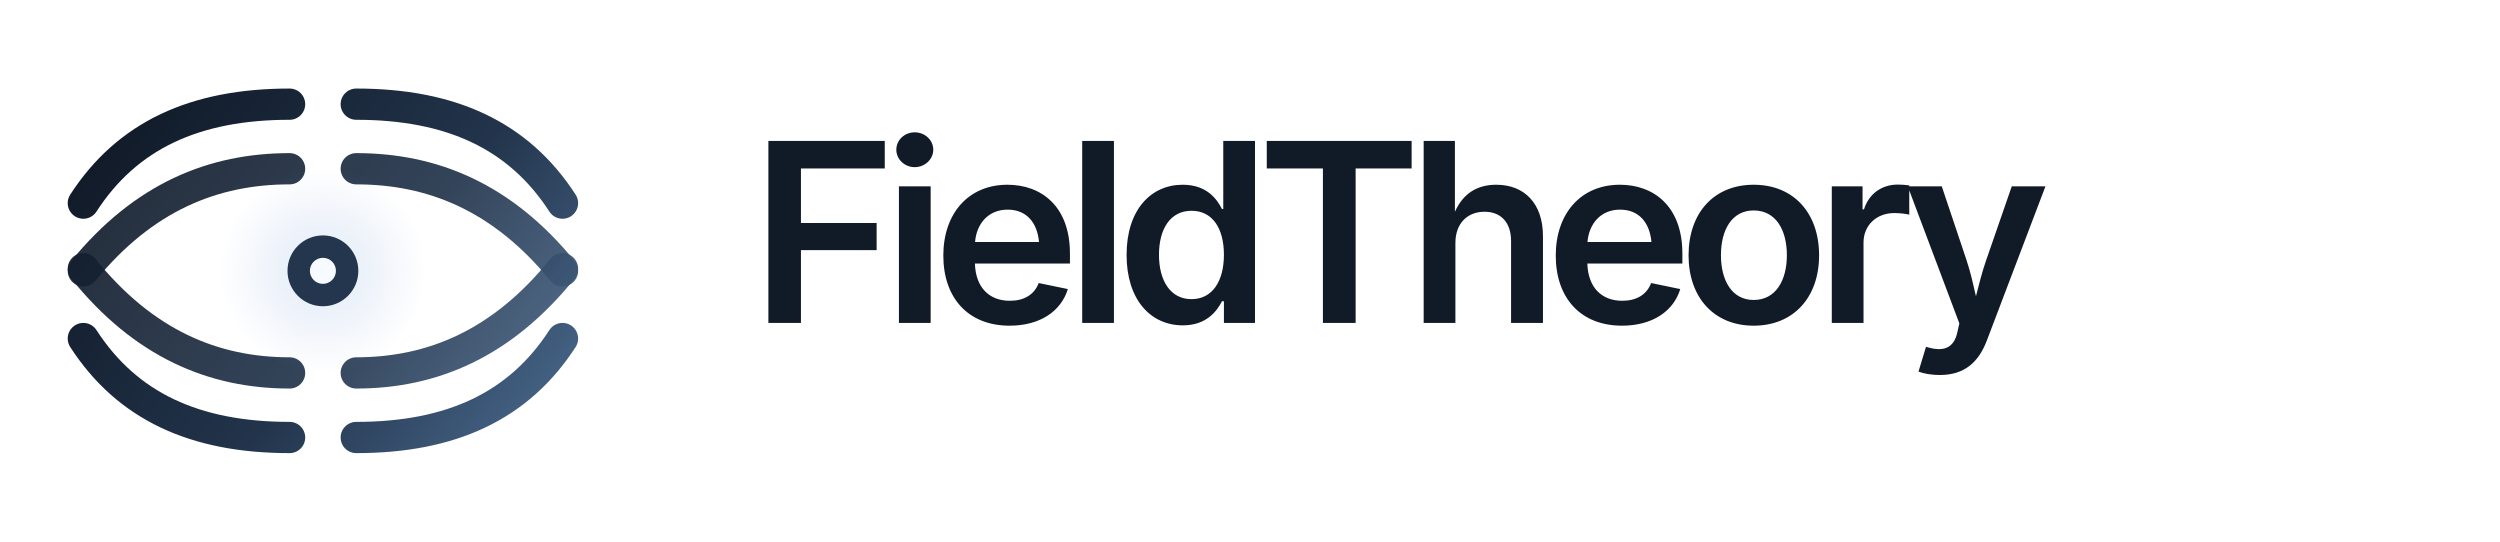
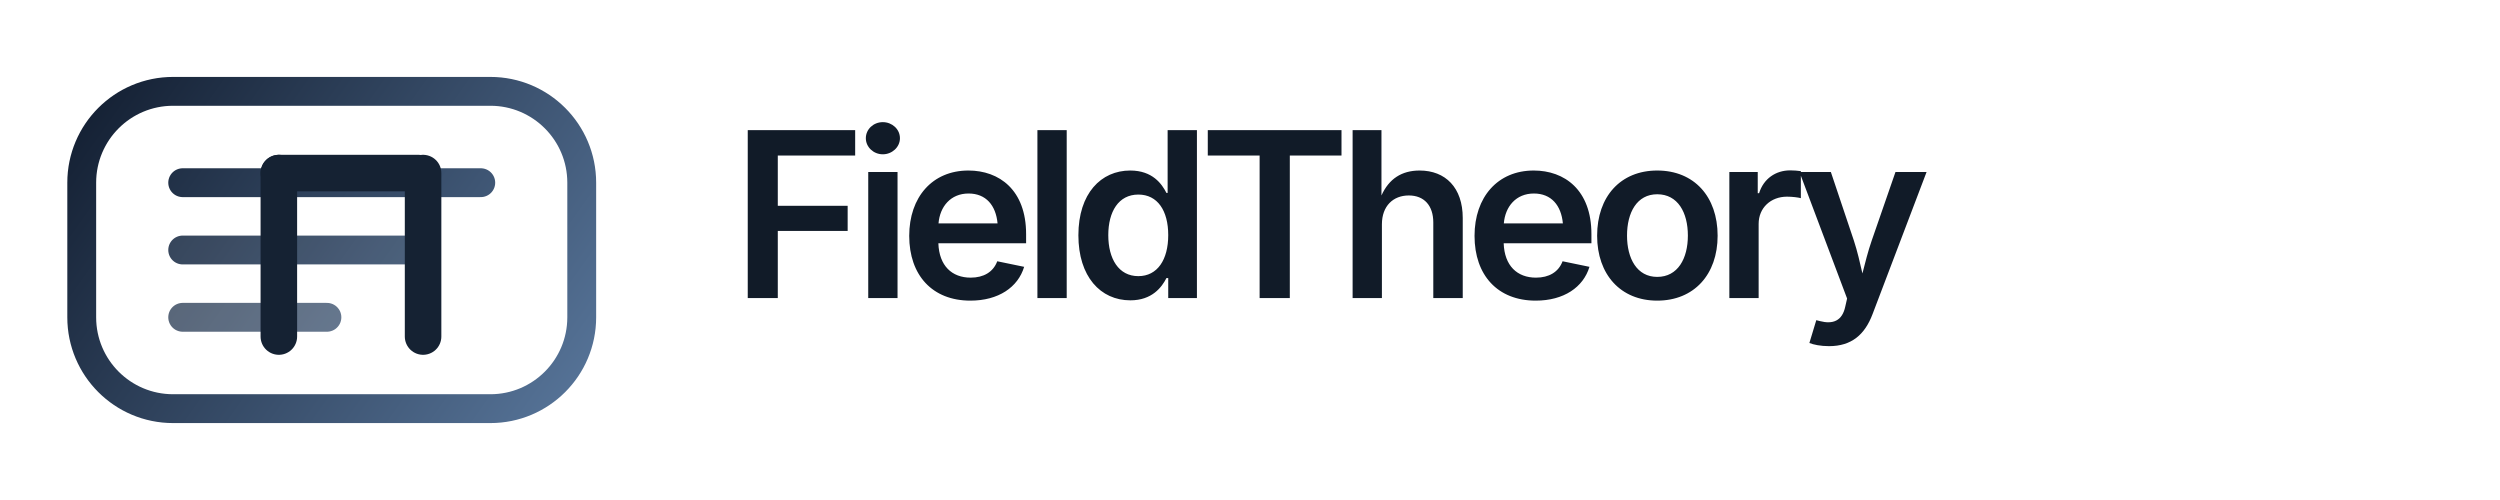
- <svg xmlns="http://www.w3.org/2000/svg" width="240" height="52" viewBox="0 0 240 52" fill="none">
+ <svg xmlns="http://www.w3.org/2000/svg" width="260" height="52" viewBox="0 0 260 52" fill="none">
  <defs>
-     <linearGradient id="fieldGradientDark" x1="8" y1="8" x2="54" y2="44" gradientUnits="userSpaceOnUse">
-       <stop stop-color="#0E1623" />
-       <stop offset="0.58" stop-color="#22344B" />
-       <stop offset="1" stop-color="#4C6C91" />
+     <linearGradient id="moduleStrokeDark" x1="10" y1="9" x2="58" y2="43" gradientUnits="userSpaceOnUse">
+       <stop stop-color="#142033" />
+       <stop offset="1" stop-color="#557296" />
    </linearGradient>
-     <radialGradient id="coreGlowDark" cx="0" cy="0" r="1" gradientUnits="userSpaceOnUse" gradientTransform="translate(31 26) rotate(90) scale(10)">
-       <stop stop-color="#ABC5EB" stop-opacity="0.28" />
-       <stop offset="0.52" stop-color="#7EA4D8" stop-opacity="0.12" />
-       <stop offset="1" stop-color="#7EA4D8" stop-opacity="0" />
-     </radialGradient>
  </defs>
  <g>
-     <path d="M8 19.5C12.2 13 18.7 10 27.8 10" stroke="url(#fieldGradientDark)" stroke-width="3" stroke-linecap="round" />
-     <path d="M8 26C13.8 18.9 20.5 16.2 27.8 16.2" stroke="url(#fieldGradientDark)" stroke-width="3" stroke-linecap="round" opacity="0.92" />
-     <path d="M8 32.5C12.2 39 18.7 42 27.8 42" stroke="url(#fieldGradientDark)" stroke-width="3" stroke-linecap="round" />
-     <path d="M54 19.5C49.8 13 43.3 10 34.2 10" stroke="url(#fieldGradientDark)" stroke-width="3" stroke-linecap="round" />
-     <path d="M54 26C48.2 18.9 41.5 16.2 34.2 16.2" stroke="url(#fieldGradientDark)" stroke-width="3" stroke-linecap="round" opacity="0.92" />
-     <path d="M54 32.5C49.8 39 43.3 42 34.2 42" stroke="url(#fieldGradientDark)" stroke-width="3" stroke-linecap="round" />
-     <path d="M8 25.8C13.8 33 20.5 35.8 27.8 35.8" stroke="url(#fieldGradientDark)" stroke-width="3" stroke-linecap="round" opacity="0.92" />
-     <path d="M54 25.8C48.2 33 41.5 35.8 34.2 35.8" stroke="url(#fieldGradientDark)" stroke-width="3" stroke-linecap="round" opacity="0.92" />
-     <circle cx="31" cy="26" r="9.8" fill="url(#coreGlowDark)" />
-     <circle cx="31" cy="26" r="3.4" fill="#23364E" />
-     <circle cx="31" cy="26" r="1.25" fill="#F7FAFF" />
+     <rect x="8.5" y="9.5" width="52" height="33" rx="9.5" stroke="url(#moduleStrokeDark)" stroke-width="3" />
+     <path d="M19 19H50" stroke="url(#moduleStrokeDark)" stroke-width="3" stroke-linecap="round" />
+     <path d="M19 26H42" stroke="url(#moduleStrokeDark)" stroke-width="3" stroke-linecap="round" opacity="0.92" />
+     <path d="M19 33H34" stroke="url(#moduleStrokeDark)" stroke-width="3" stroke-linecap="round" opacity="0.78" />
+     <path d="M29 18V35" stroke="#152233" stroke-width="3.8" stroke-linecap="round" />
+     <path d="M29 18H43.5" stroke="#152233" stroke-width="3.8" stroke-linecap="round" />
+     <path d="M44 18V35" stroke="#152233" stroke-width="3.8" stroke-linecap="round" />
  </g>
  <g fill="#111B28">
-     <text x="72" y="31" font-family="Geist, Inter, Arial, sans-serif" font-size="24" font-weight="600" letter-spacing="-0.06em">FieldTheory</text>
+     <text x="76" y="31" font-family="Geist, Inter, Arial, sans-serif" font-size="24" font-weight="600" letter-spacing="-0.06em">FieldTheory</text>
  </g>
</svg>
